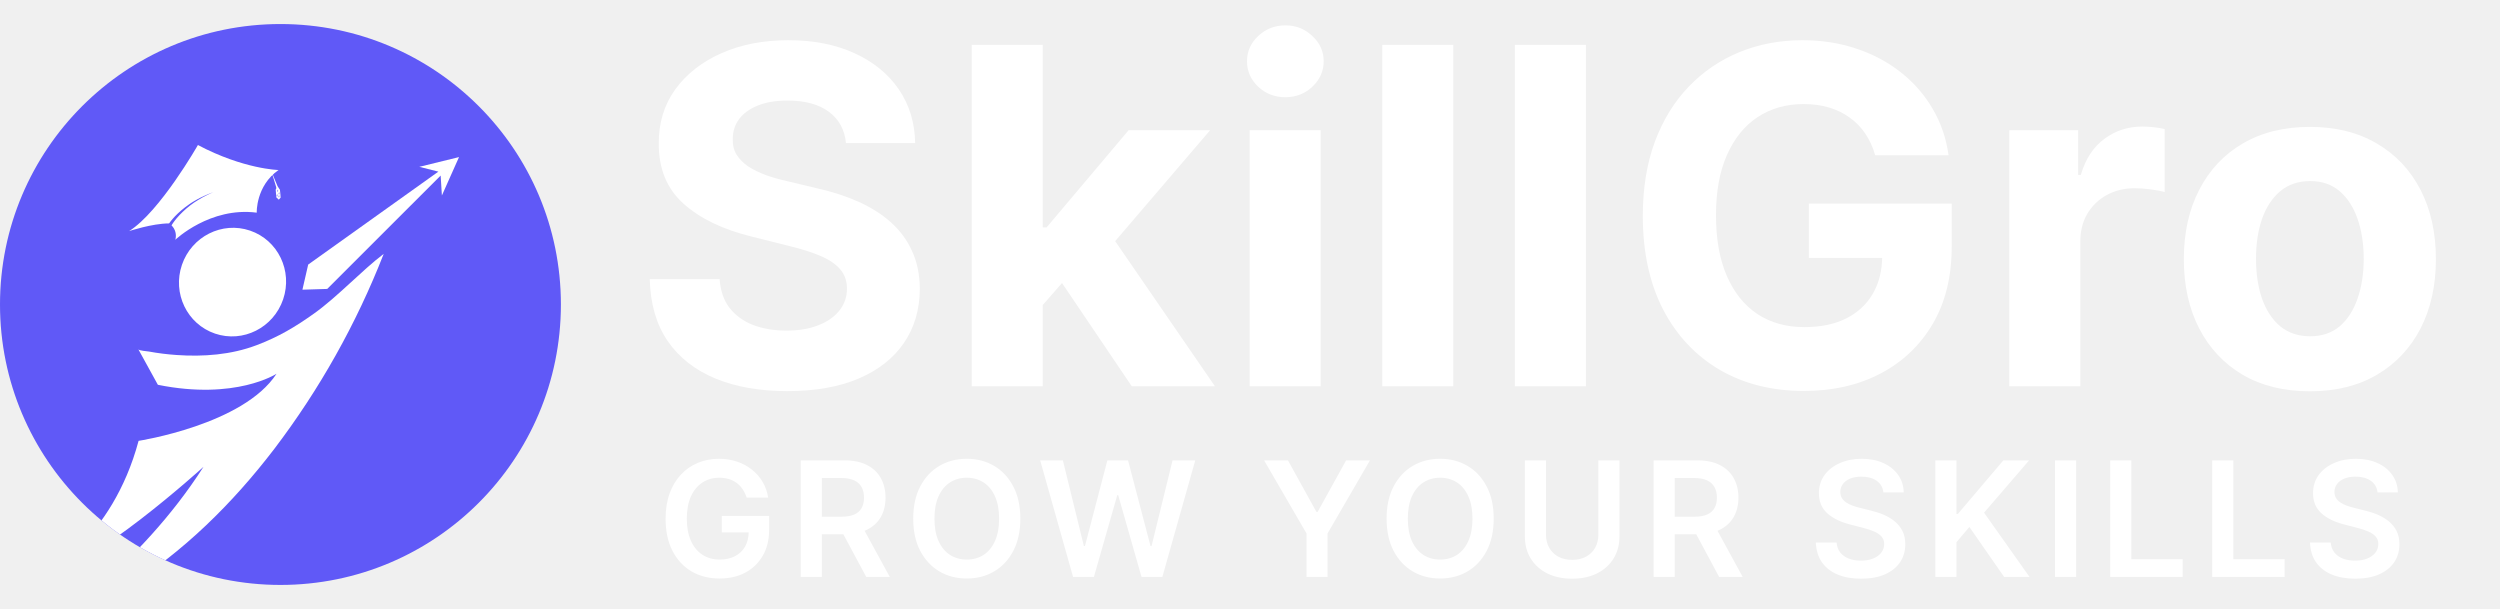
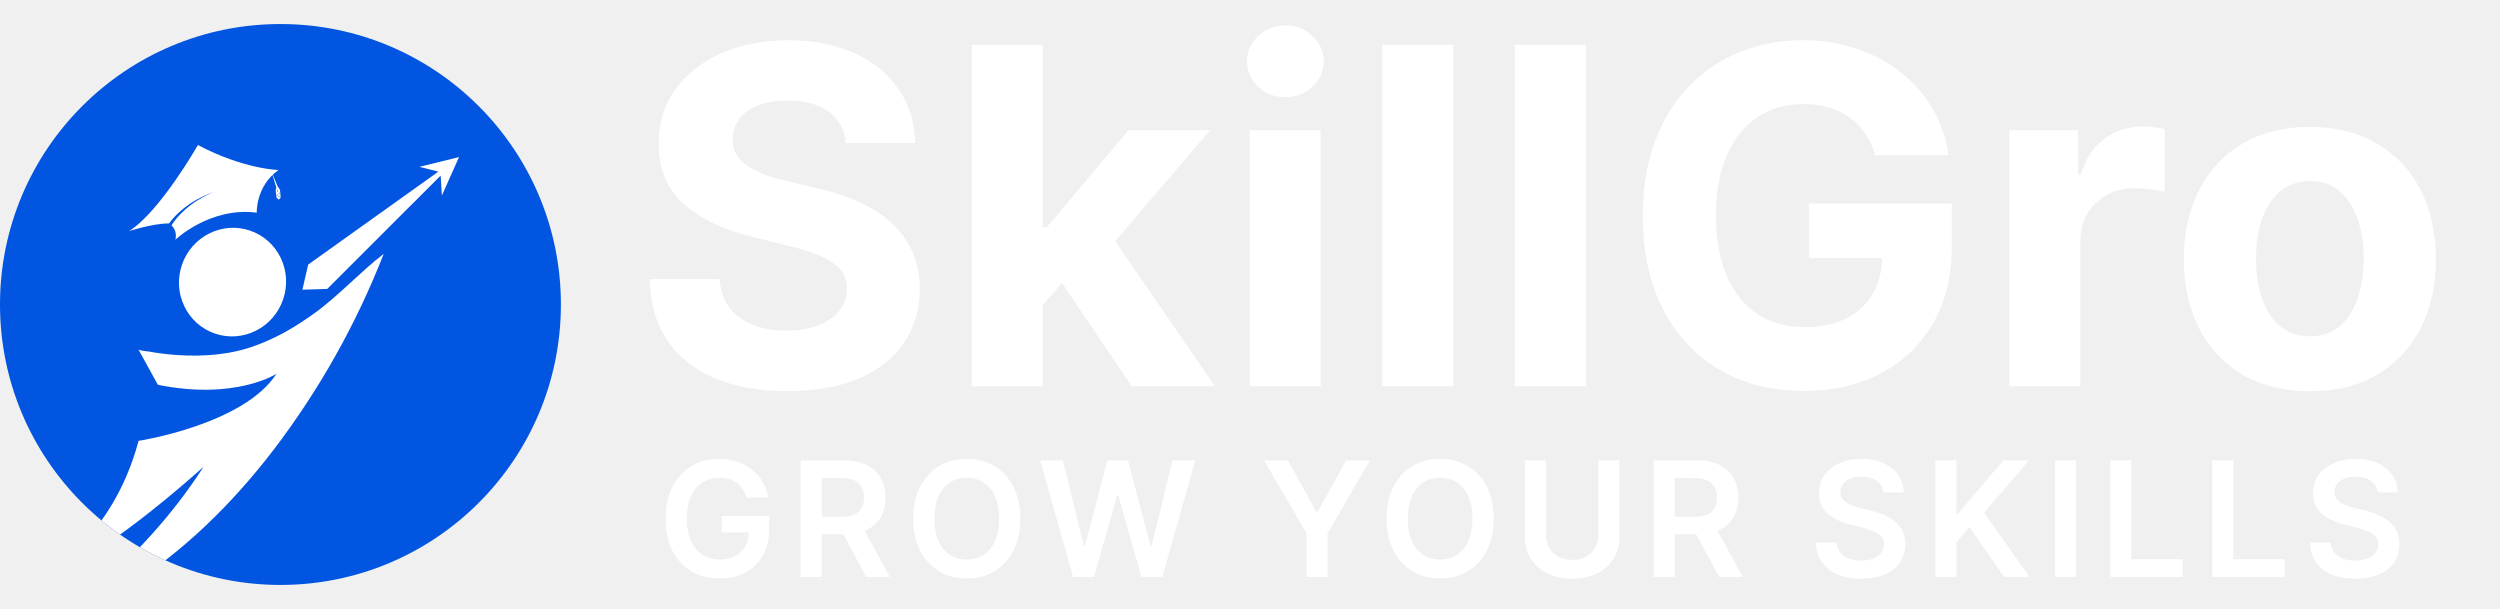
<svg xmlns="http://www.w3.org/2000/svg" width="156" height="38" viewBox="0 0 156 38" fill="none">
  <g clip-path="url(#clip0_0_5511)">
    <path d="M52.789 8.927C52.706 8.088 52.348 7.436 51.717 6.972C51.086 6.507 50.23 6.275 49.148 6.275C48.413 6.275 47.792 6.379 47.286 6.587C46.78 6.788 46.391 7.069 46.121 7.429C45.857 7.79 45.725 8.199 45.725 8.657C45.712 9.038 45.791 9.371 45.965 9.655C46.145 9.94 46.391 10.186 46.703 10.394C47.015 10.595 47.376 10.772 47.785 10.925C48.194 11.07 48.631 11.195 49.096 11.299L51.01 11.757C51.939 11.965 52.792 12.242 53.569 12.589C54.346 12.936 55.018 13.362 55.587 13.868C56.156 14.375 56.596 14.971 56.908 15.658C57.227 16.344 57.39 17.131 57.397 18.019C57.39 19.323 57.057 20.453 56.398 21.41C55.747 22.36 54.803 23.099 53.569 23.626C52.342 24.146 50.861 24.406 49.127 24.406C47.407 24.406 45.909 24.143 44.633 23.616C43.364 23.089 42.372 22.308 41.658 21.275C40.951 20.235 40.58 18.948 40.545 17.416H44.904C44.952 18.13 45.157 18.727 45.517 19.205C45.885 19.677 46.374 20.034 46.984 20.276C47.601 20.512 48.298 20.63 49.075 20.63C49.838 20.63 50.5 20.519 51.062 20.297C51.631 20.075 52.071 19.767 52.383 19.372C52.695 18.976 52.851 18.522 52.851 18.009C52.851 17.53 52.709 17.128 52.425 16.802C52.147 16.476 51.738 16.199 51.197 15.97C50.663 15.741 50.008 15.533 49.231 15.346L46.911 14.763C45.115 14.326 43.697 13.643 42.657 12.714C41.616 11.784 41.1 10.533 41.107 8.958C41.1 7.669 41.443 6.542 42.136 5.578C42.837 4.614 43.797 3.861 45.018 3.32C46.239 2.779 47.626 2.509 49.179 2.509C50.76 2.509 52.14 2.779 53.319 3.32C54.505 3.861 55.428 4.614 56.086 5.578C56.745 6.542 57.085 7.658 57.106 8.927H52.789Z" fill="white" />
    <path d="M64.652 19.507L64.662 14.191H65.307L70.425 8.126H75.512L68.636 16.157H67.586L64.652 19.507ZM60.637 24.105V2.8H65.068V24.105H60.637ZM70.623 24.105L65.921 17.145L68.876 14.014L75.814 24.105H70.623Z" fill="white" />
    <path d="M77.98 24.105V8.126H82.411V24.105H77.98ZM80.206 6.067C79.547 6.067 78.982 5.848 78.51 5.411C78.045 4.967 77.813 4.437 77.813 3.82C77.813 3.209 78.045 2.686 78.51 2.249C78.982 1.805 79.547 1.583 80.206 1.583C80.865 1.583 81.426 1.805 81.891 2.249C82.362 2.686 82.598 3.209 82.598 3.82C82.598 4.437 82.362 4.967 81.891 5.411C81.426 5.848 80.865 6.067 80.206 6.067Z" fill="white" />
    <path d="M90.685 2.8V24.105H86.254V2.8H90.685Z" fill="white" />
    <path d="M98.96 2.8V24.105H94.528V2.8H98.96Z" fill="white" />
    <path d="M117.012 9.687C116.867 9.18 116.662 8.733 116.399 8.345C116.135 7.949 115.813 7.617 115.431 7.346C115.057 7.069 114.627 6.857 114.141 6.712C113.663 6.566 113.132 6.493 112.55 6.493C111.461 6.493 110.504 6.764 109.679 7.304C108.86 7.845 108.222 8.633 107.765 9.666C107.307 10.692 107.078 11.947 107.078 13.432C107.078 14.916 107.303 16.178 107.754 17.218C108.205 18.258 108.843 19.052 109.668 19.6C110.494 20.141 111.468 20.412 112.591 20.412C113.611 20.412 114.481 20.231 115.202 19.871C115.931 19.503 116.485 18.987 116.867 18.321C117.255 17.655 117.449 16.868 117.449 15.959L118.365 16.095H112.872V12.703H121.787V15.387C121.787 17.26 121.392 18.869 120.601 20.214C119.811 21.553 118.722 22.586 117.335 23.314C115.948 24.035 114.36 24.396 112.571 24.396C110.573 24.396 108.819 23.956 107.307 23.075C105.795 22.187 104.616 20.928 103.77 19.299C102.931 17.662 102.511 15.72 102.511 13.473C102.511 11.746 102.761 10.207 103.26 8.854C103.766 7.495 104.474 6.344 105.382 5.401C106.291 4.458 107.348 3.74 108.555 3.247C109.762 2.755 111.069 2.509 112.477 2.509C113.684 2.509 114.807 2.686 115.847 3.039C116.888 3.386 117.81 3.879 118.615 4.517C119.426 5.155 120.088 5.914 120.601 6.795C121.115 7.669 121.444 8.633 121.59 9.687H117.012Z" fill="white" />
    <path d="M125.38 24.105V8.126H129.677V10.914H129.843C130.134 9.922 130.623 9.173 131.31 8.667C131.997 8.154 132.787 7.897 133.682 7.897C133.904 7.897 134.143 7.911 134.4 7.939C134.656 7.967 134.882 8.005 135.076 8.053V11.986C134.868 11.923 134.58 11.868 134.212 11.819C133.845 11.771 133.508 11.746 133.203 11.746C132.551 11.746 131.969 11.889 131.456 12.173C130.949 12.45 130.547 12.839 130.249 13.338C129.958 13.837 129.812 14.413 129.812 15.065V24.105H125.38Z" fill="white" />
    <path d="M144.135 24.417C142.52 24.417 141.122 24.073 139.943 23.387C138.771 22.693 137.866 21.729 137.228 20.495C136.59 19.254 136.271 17.815 136.271 16.178C136.271 14.527 136.59 13.085 137.228 11.85C137.866 10.609 138.771 9.645 139.943 8.958C141.122 8.265 142.52 7.918 144.135 7.918C145.751 7.918 147.145 8.265 148.317 8.958C149.496 9.645 150.405 10.609 151.043 11.85C151.681 13.085 152 14.527 152 16.178C152 17.815 151.681 19.254 151.043 20.495C150.405 21.729 149.496 22.693 148.317 23.387C147.145 24.073 145.751 24.417 144.135 24.417ZM144.156 20.984C144.891 20.984 145.505 20.776 145.998 20.36C146.49 19.937 146.861 19.361 147.111 18.633C147.367 17.905 147.496 17.076 147.496 16.147C147.496 15.217 147.367 14.389 147.111 13.66C146.861 12.932 146.49 12.357 145.998 11.934C145.505 11.511 144.891 11.299 144.156 11.299C143.414 11.299 142.79 11.511 142.284 11.934C141.784 12.357 141.407 12.932 141.15 13.66C140.9 14.389 140.775 15.217 140.775 16.147C140.775 17.076 140.9 17.905 141.15 18.633C141.407 19.361 141.784 19.937 142.284 20.36C142.79 20.776 143.414 20.984 144.156 20.984Z" fill="white" />
    <path d="M46.59 31.05C46.53 30.858 46.449 30.686 46.344 30.535C46.243 30.381 46.12 30.25 45.975 30.141C45.833 30.032 45.67 29.95 45.485 29.896C45.3 29.839 45.099 29.81 44.881 29.81C44.491 29.81 44.143 29.909 43.837 30.105C43.532 30.302 43.292 30.59 43.117 30.972C42.944 31.35 42.857 31.812 42.857 32.356C42.857 32.906 42.944 33.371 43.117 33.752C43.289 34.133 43.53 34.423 43.837 34.622C44.145 34.819 44.503 34.917 44.91 34.917C45.279 34.917 45.599 34.846 45.869 34.704C46.141 34.562 46.35 34.361 46.497 34.1C46.644 33.837 46.717 33.53 46.717 33.177L47.016 33.223H45.041V32.193H47.992V33.067C47.992 33.689 47.86 34.228 47.594 34.682C47.329 35.137 46.965 35.487 46.501 35.734C46.037 35.977 45.504 36.099 44.903 36.099C44.233 36.099 43.644 35.949 43.138 35.648C42.633 35.345 42.239 34.916 41.955 34.359C41.673 33.801 41.533 33.138 41.533 32.371C41.533 31.784 41.615 31.259 41.781 30.798C41.949 30.336 42.184 29.944 42.484 29.622C42.785 29.298 43.138 29.052 43.543 28.884C43.947 28.713 44.388 28.628 44.864 28.628C45.266 28.628 45.641 28.687 45.989 28.805C46.337 28.921 46.646 29.087 46.916 29.303C47.188 29.518 47.412 29.774 47.587 30.07C47.763 30.366 47.877 30.692 47.932 31.05H46.59ZM49.966 36V28.727H52.693C53.252 28.727 53.721 28.824 54.1 29.018C54.481 29.213 54.769 29.485 54.963 29.835C55.159 30.183 55.257 30.589 55.257 31.053C55.257 31.52 55.158 31.924 54.959 32.268C54.763 32.609 54.472 32.873 54.089 33.06C53.706 33.244 53.234 33.337 52.676 33.337H50.733V32.243H52.498C52.825 32.243 53.092 32.198 53.301 32.108C53.509 32.016 53.663 31.882 53.762 31.707C53.864 31.529 53.915 31.311 53.915 31.053C53.915 30.795 53.864 30.575 53.762 30.393C53.66 30.208 53.505 30.068 53.297 29.974C53.089 29.877 52.82 29.828 52.491 29.828H51.284V36H49.966ZM53.723 32.705L55.524 36H54.053L52.285 32.705H53.723ZM63.669 32.364C63.669 33.147 63.522 33.818 63.228 34.377C62.937 34.934 62.539 35.36 62.035 35.656C61.533 35.952 60.964 36.099 60.327 36.099C59.69 36.099 59.12 35.952 58.615 35.656C58.114 35.357 57.716 34.93 57.422 34.374C57.131 33.815 56.985 33.145 56.985 32.364C56.985 31.58 57.131 30.91 57.422 30.354C57.716 29.795 58.114 29.368 58.615 29.072C59.12 28.776 59.69 28.628 60.327 28.628C60.964 28.628 61.533 28.776 62.035 29.072C62.539 29.368 62.937 29.795 63.228 30.354C63.522 30.91 63.669 31.58 63.669 32.364ZM62.344 32.364C62.344 31.812 62.258 31.347 62.085 30.968C61.914 30.587 61.678 30.299 61.375 30.105C61.072 29.909 60.722 29.81 60.327 29.81C59.932 29.81 59.583 29.909 59.279 30.105C58.976 30.299 58.739 30.587 58.566 30.968C58.395 31.347 58.31 31.812 58.31 32.364C58.31 32.915 58.395 33.382 58.566 33.763C58.739 34.142 58.976 34.429 59.279 34.626C59.583 34.82 59.932 34.917 60.327 34.917C60.722 34.917 61.072 34.82 61.375 34.626C61.678 34.429 61.914 34.142 62.085 33.763C62.258 33.382 62.344 32.915 62.344 32.364ZM66.959 36L64.907 28.727H66.323L67.634 34.072H67.701L69.1 28.727H70.39L71.792 34.075H71.856L73.167 28.727H74.584L72.531 36H71.231L69.775 30.897H69.718L68.259 36H66.959ZM78.88 28.727H80.368L82.147 31.945H82.218L83.998 28.727H85.485L82.84 33.287V36H81.526V33.287L78.88 28.727ZM93.207 32.364C93.207 33.147 93.06 33.818 92.767 34.377C92.475 34.934 92.078 35.36 91.573 35.656C91.072 35.952 90.502 36.099 89.865 36.099C89.228 36.099 88.658 35.952 88.154 35.656C87.652 35.357 87.254 34.93 86.96 34.374C86.669 33.815 86.524 33.145 86.524 32.364C86.524 31.58 86.669 30.91 86.96 30.354C87.254 29.795 87.652 29.368 88.154 29.072C88.658 28.776 89.228 28.628 89.865 28.628C90.502 28.628 91.072 28.776 91.573 29.072C92.078 29.368 92.475 29.795 92.767 30.354C93.06 30.91 93.207 31.58 93.207 32.364ZM91.882 32.364C91.882 31.812 91.796 31.347 91.623 30.968C91.453 30.587 91.216 30.299 90.913 30.105C90.61 29.909 90.261 29.81 89.865 29.81C89.47 29.81 89.121 29.909 88.818 30.105C88.515 30.299 88.277 30.587 88.104 30.968C87.933 31.347 87.848 31.812 87.848 32.364C87.848 32.915 87.933 33.382 88.104 33.763C88.277 34.142 88.515 34.429 88.818 34.626C89.121 34.82 89.47 34.917 89.865 34.917C90.261 34.917 90.61 34.82 90.913 34.626C91.216 34.429 91.453 34.142 91.623 33.763C91.796 33.382 91.882 32.915 91.882 32.364ZM99.737 28.727H101.054V33.479C101.054 33.999 100.931 34.458 100.685 34.853C100.441 35.248 100.098 35.557 99.655 35.78C99.213 36 98.695 36.11 98.103 36.11C97.509 36.11 96.991 36 96.548 35.78C96.105 35.557 95.762 35.248 95.518 34.853C95.274 34.458 95.153 33.999 95.153 33.479V28.727H96.47V33.369C96.47 33.672 96.536 33.941 96.669 34.178C96.804 34.415 96.993 34.601 97.237 34.736C97.481 34.868 97.77 34.935 98.103 34.935C98.437 34.935 98.726 34.868 98.97 34.736C99.216 34.601 99.406 34.415 99.538 34.178C99.671 33.941 99.737 33.672 99.737 33.369V28.727ZM103.186 36V28.727H105.914C106.472 28.727 106.941 28.824 107.32 29.018C107.701 29.213 107.989 29.485 108.183 29.835C108.379 30.183 108.478 30.589 108.478 31.053C108.478 31.52 108.378 31.924 108.179 32.268C107.983 32.609 107.693 32.873 107.309 33.06C106.926 33.244 106.455 33.337 105.896 33.337H103.954V32.243H105.718C106.045 32.243 106.313 32.198 106.521 32.108C106.729 32.016 106.883 31.882 106.983 31.707C107.084 31.529 107.135 31.311 107.135 31.053C107.135 30.795 107.084 30.575 106.983 30.393C106.881 30.208 106.726 30.068 106.517 29.974C106.309 29.877 106.04 29.828 105.711 29.828H104.504V36H103.186ZM106.944 32.705L108.744 36H107.274L105.505 32.705H106.944ZM117.523 30.727C117.49 30.416 117.35 30.175 117.104 30.002C116.86 29.829 116.543 29.743 116.153 29.743C115.878 29.743 115.642 29.784 115.446 29.867C115.249 29.95 115.099 30.062 114.995 30.204C114.891 30.347 114.837 30.509 114.835 30.691C114.835 30.843 114.869 30.974 114.938 31.085C115.009 31.197 115.105 31.291 115.226 31.369C115.346 31.445 115.48 31.509 115.627 31.561C115.774 31.613 115.922 31.657 116.071 31.692L116.753 31.863C117.027 31.927 117.291 32.013 117.545 32.122C117.8 32.231 118.029 32.368 118.23 32.534C118.434 32.7 118.595 32.9 118.713 33.134C118.831 33.369 118.89 33.643 118.89 33.958C118.89 34.384 118.782 34.76 118.564 35.084C118.346 35.406 118.031 35.658 117.619 35.84C117.21 36.02 116.714 36.11 116.131 36.11C115.565 36.11 115.074 36.023 114.657 35.847C114.243 35.672 113.919 35.416 113.684 35.08C113.452 34.744 113.327 34.334 113.308 33.852H114.604C114.623 34.105 114.701 34.316 114.839 34.484C114.976 34.652 115.155 34.777 115.375 34.86C115.597 34.943 115.846 34.984 116.121 34.984C116.407 34.984 116.658 34.942 116.873 34.856C117.091 34.769 117.262 34.648 117.385 34.494C117.508 34.338 117.571 34.156 117.573 33.947C117.571 33.758 117.515 33.602 117.406 33.479C117.297 33.353 117.144 33.249 116.948 33.166C116.754 33.081 116.527 33.005 116.266 32.939L115.439 32.726C114.84 32.572 114.366 32.339 114.018 32.026C113.673 31.711 113.5 31.294 113.5 30.773C113.5 30.344 113.616 29.969 113.848 29.647C114.082 29.325 114.401 29.075 114.803 28.898C115.206 28.718 115.661 28.628 116.17 28.628C116.686 28.628 117.139 28.718 117.527 28.898C117.917 29.075 118.224 29.323 118.447 29.64C118.669 29.955 118.784 30.317 118.791 30.727H117.523ZM120.765 36V28.727H122.082V32.069H122.171L125.009 28.727H126.617L123.805 31.991L126.642 36H125.058L122.889 32.882L122.082 33.834V36H120.765ZM129.55 28.727V36H128.233V28.727H129.55ZM131.677 36V28.727H132.994V34.896H136.197V36H131.677ZM138.041 36V28.727H139.358V34.896H142.561V36H138.041ZM148.357 30.727C148.324 30.416 148.184 30.175 147.938 30.002C147.694 29.829 147.377 29.743 146.987 29.743C146.712 29.743 146.476 29.784 146.28 29.867C146.083 29.95 145.933 30.062 145.829 30.204C145.725 30.347 145.671 30.509 145.669 30.691C145.669 30.843 145.703 30.974 145.772 31.085C145.843 31.197 145.939 31.291 146.06 31.369C146.18 31.445 146.314 31.509 146.461 31.561C146.608 31.613 146.756 31.657 146.905 31.692L147.587 31.863C147.861 31.927 148.125 32.013 148.379 32.122C148.634 32.231 148.863 32.368 149.064 32.534C149.268 32.7 149.429 32.9 149.547 33.134C149.665 33.369 149.724 33.643 149.724 33.958C149.724 34.384 149.616 34.76 149.398 35.084C149.18 35.406 148.865 35.658 148.453 35.84C148.044 36.02 147.548 36.11 146.965 36.11C146.399 36.11 145.908 36.023 145.491 35.847C145.077 35.672 144.753 35.416 144.518 35.08C144.286 34.744 144.161 34.334 144.142 33.852H145.438C145.457 34.105 145.535 34.316 145.673 34.484C145.81 34.652 145.989 34.777 146.209 34.86C146.431 34.943 146.68 34.984 146.955 34.984C147.241 34.984 147.492 34.942 147.707 34.856C147.925 34.769 148.096 34.648 148.219 34.494C148.342 34.338 148.405 34.156 148.407 33.947C148.405 33.758 148.349 33.602 148.24 33.479C148.131 33.353 147.978 33.249 147.782 33.166C147.588 33.081 147.361 33.005 147.1 32.939L146.273 32.726C145.674 32.572 145.2 32.339 144.852 32.026C144.507 31.711 144.334 31.294 144.334 30.773C144.334 30.344 144.45 29.969 144.682 29.647C144.916 29.325 145.235 29.075 145.637 28.898C146.04 28.718 146.495 28.628 147.004 28.628C147.52 28.628 147.973 28.718 148.361 28.898C148.751 29.075 149.058 29.323 149.281 29.64C149.503 29.955 149.618 30.317 149.625 30.727H148.357Z" fill="white" />
-     <path d="M0 19C0 9.335 7.835 1.5 17.5 1.5C27.165 1.5 35 9.335 35 19C35 28.665 27.165 36.5 17.5 36.5C7.835 36.5 0 28.665 0 19Z" fill="#6059F7" />
+     <path d="M0 19C0 9.335 7.835 1.5 17.5 1.5C27.165 1.5 35 9.335 35 19C35 28.665 27.165 36.5 17.5 36.5C7.835 36.5 0 28.665 0 19Z" fill="#0255E0" />
    <mask id="mask0_0_5511" style="mask-type:alpha" maskUnits="userSpaceOnUse" x="0" y="1" width="35" height="36">
      <path d="M0 19C0 9.335 7.835 1.5 17.5 1.5C27.165 1.5 35 9.335 35 19C35 28.665 27.165 36.5 17.5 36.5C7.835 36.5 0 28.665 0 19Z" fill="#E21A23" />
    </mask>
    <g mask="url(#mask0_0_5511)">
      <path d="M13.416 20.816C15.161 21.41 17.064 20.453 17.668 18.678C18.272 16.904 17.348 14.984 15.604 14.39C13.86 13.797 11.957 14.754 11.352 16.528C10.748 18.302 11.672 20.222 13.416 20.816Z" fill="white" />
      <path d="M17.261 11.765L16.938 10.703L17.364 11.726L17.261 11.765Z" fill="white" />
      <path d="M17.495 12.111L17.468 11.84L17.314 11.626L17.203 11.83L17.223 12.078L17.245 12.318L17.397 12.459L17.511 12.332L17.495 12.111ZM17.318 11.958C17.311 11.935 17.309 11.911 17.313 11.888C17.317 11.864 17.327 11.842 17.341 11.823C17.367 11.9 17.345 12.007 17.318 11.958ZM17.275 12.244C17.268 12.222 17.267 12.198 17.271 12.174C17.275 12.151 17.284 12.129 17.298 12.11C17.324 12.186 17.302 12.293 17.275 12.244ZM17.401 12.123C17.393 12.1 17.392 12.076 17.396 12.053C17.4 12.029 17.41 12.007 17.424 11.988C17.447 12.059 17.424 12.166 17.401 12.123ZM17.392 12.311C17.385 12.289 17.384 12.265 17.387 12.242C17.392 12.218 17.401 12.196 17.415 12.177C17.441 12.254 17.419 12.361 17.392 12.311Z" fill="white" />
      <path d="M17.379 10.609C17.379 10.609 15.207 10.561 12.349 9.05C12.349 9.05 9.982 13.21 8.055 14.422C8.055 14.422 9.491 13.944 10.546 13.941L10.578 13.907L10.592 13.887C10.607 13.865 10.629 13.836 10.659 13.798C10.718 13.724 10.804 13.619 10.915 13.502C10.972 13.441 11.032 13.381 11.096 13.322C11.163 13.26 11.233 13.193 11.31 13.129C11.386 13.064 11.467 13 11.549 12.935C11.632 12.87 11.72 12.81 11.806 12.748C11.891 12.685 11.984 12.632 12.071 12.576L12.335 12.424L12.589 12.294C12.669 12.251 12.749 12.22 12.82 12.188C12.89 12.155 12.96 12.124 13.018 12.103L13.173 12.044L13.309 11.993L13.177 12.052L13.025 12.121C12.966 12.144 12.904 12.181 12.834 12.216C12.763 12.252 12.69 12.289 12.609 12.335L12.366 12.479L12.117 12.636C12.033 12.697 11.948 12.756 11.865 12.82C11.783 12.884 11.702 12.949 11.624 13.018C11.546 13.087 11.471 13.152 11.401 13.221C11.331 13.291 11.264 13.356 11.202 13.421C11.14 13.486 11.085 13.55 11.036 13.606C10.934 13.725 10.858 13.83 10.806 13.903C10.781 13.94 10.761 13.968 10.75 13.987L10.73 14.018L10.705 14.068C10.82 14.18 10.903 14.323 10.945 14.48C10.986 14.637 10.985 14.804 10.94 14.961C10.94 14.961 13.105 12.892 16.02 13.27C16.02 13.27 15.956 11.609 17.379 10.609Z" fill="white" />
      <path d="M8.633 21.797C8.68 21.884 9.198 21.919 9.284 21.935C9.856 22.04 10.434 22.112 11.014 22.152C12.685 22.27 14.418 22.142 16.004 21.542C17.383 21.02 18.41 20.409 19.602 19.56C21.08 18.505 22.545 16.903 23.943 15.841C22.239 20.2 19.938 24.3 17.11 28.019C14.515 31.412 11.423 34.468 7.801 36.716C6.269 37.672 4.644 38.466 2.954 39.085C2.954 39.085 8.686 35.401 12.698 29.13C12.698 29.13 5.647 35.553 2.679 35.872C2.679 35.872 6.986 33.713 8.648 27.509C8.648 27.509 15.194 26.504 17.255 23.322C17.255 23.322 14.709 24.993 9.851 24.011L8.633 21.797Z" fill="white" />
      <path d="M18.871 18.077L19.231 16.509L27.355 10.71L26.165 10.41L28.643 9.802L27.574 12.199L27.497 10.955L20.419 18.029L18.871 18.077Z" fill="white" />
    </g>
  </g>
  <defs>
    <clipPath id="clip0_0_5511">
      <rect width="156" height="38" fill="white" />
    </clipPath>
  </defs>
</svg>
